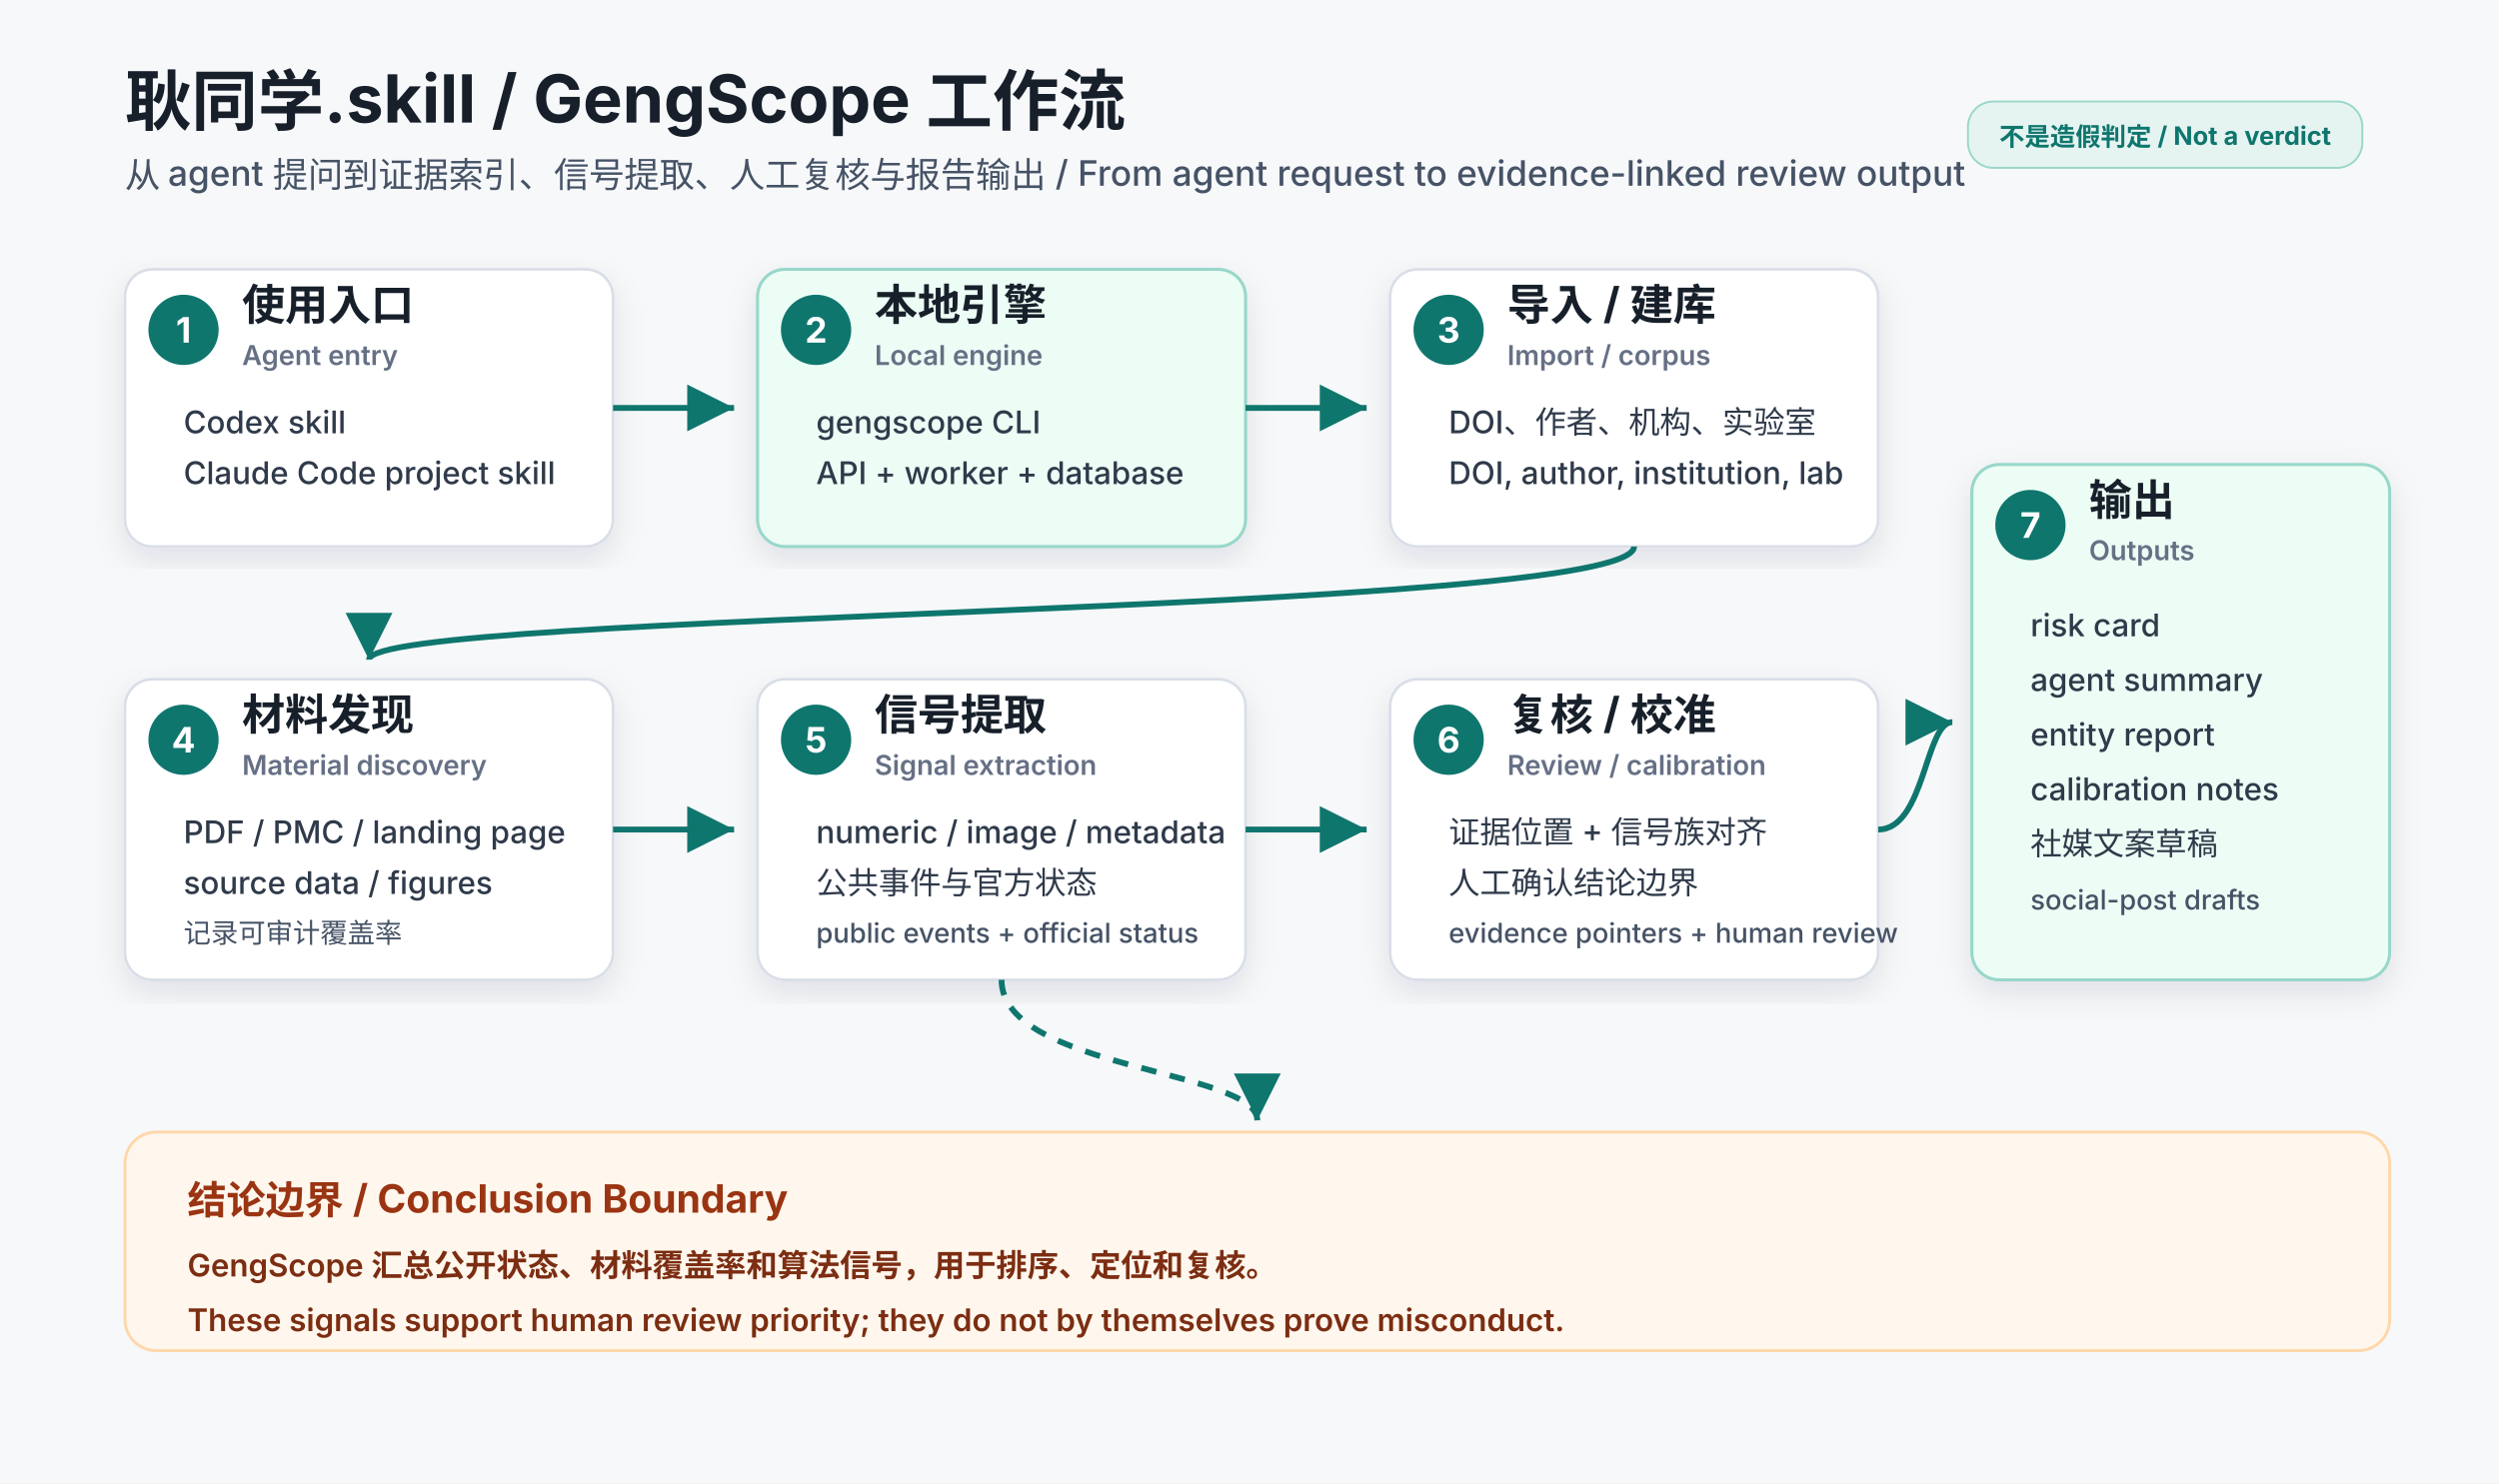
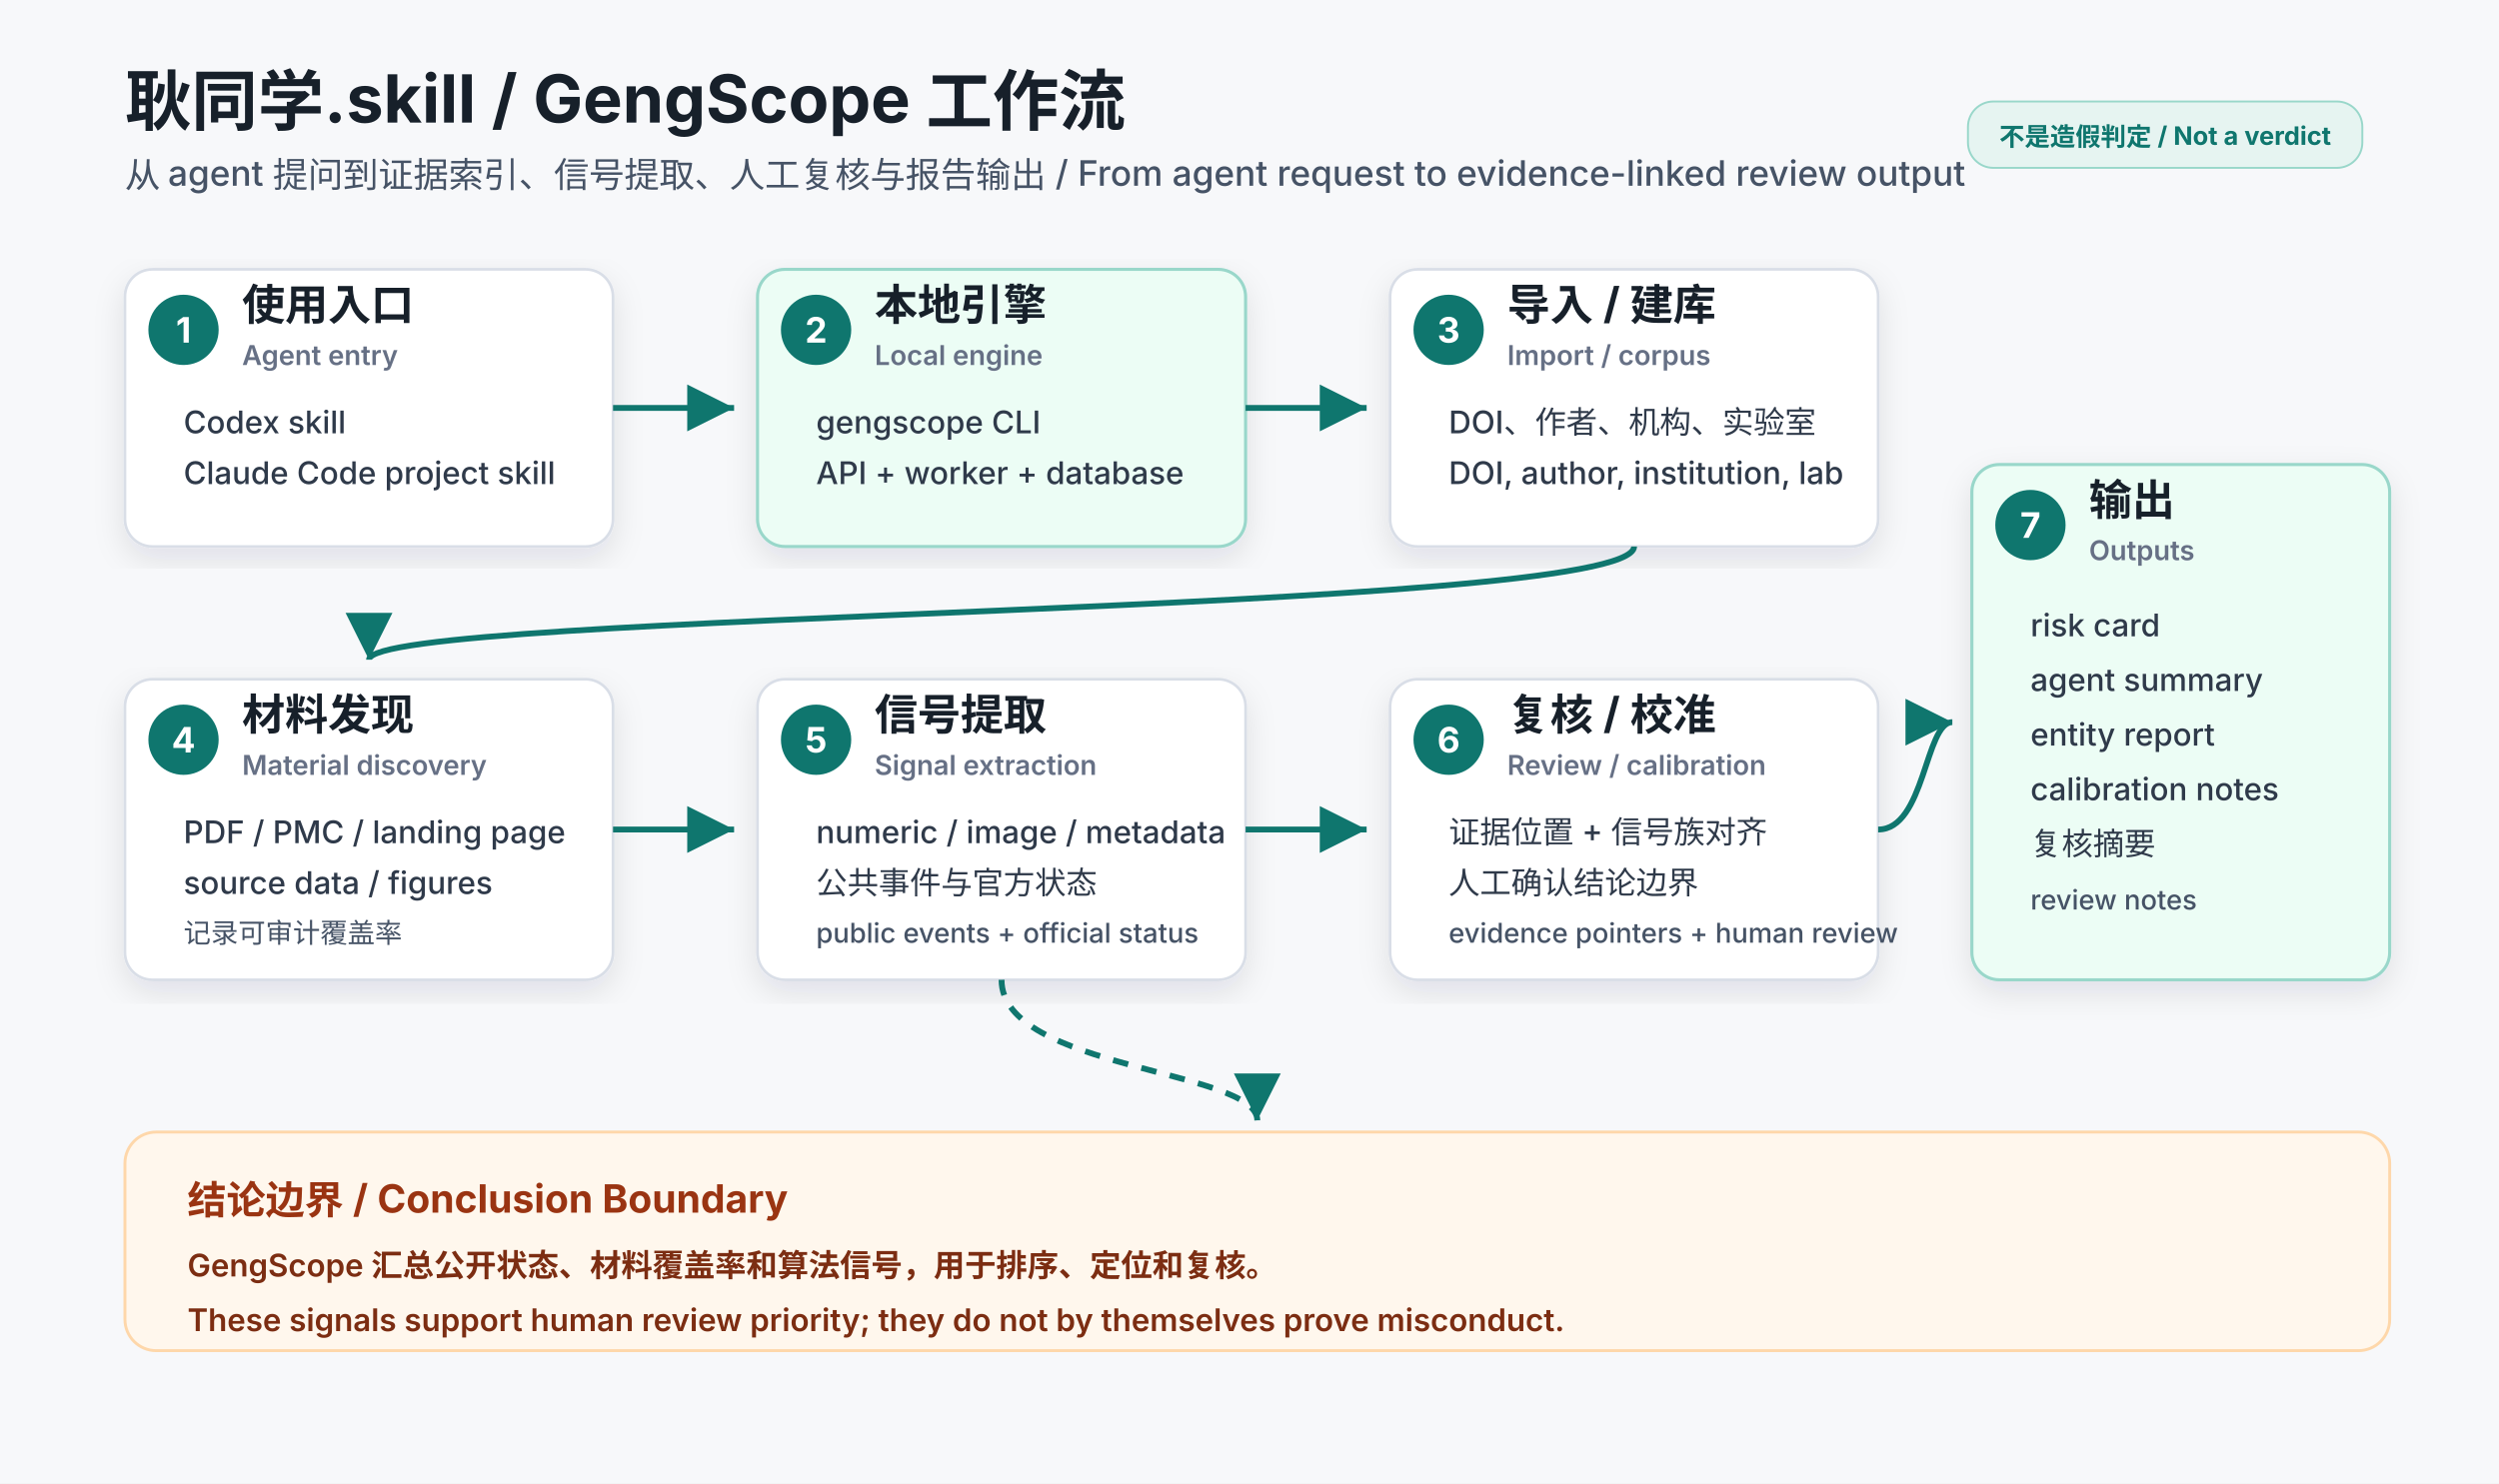
<svg xmlns="http://www.w3.org/2000/svg" width="1280" height="760" viewBox="0 0 1280 760" role="img" aria-labelledby="title desc">
  <defs>
    <marker id="arrow" markerWidth="12" markerHeight="12" refX="10" refY="6" orient="auto" markerUnits="strokeWidth">
      <path d="M2,2 L10,6 L2,10 Z" fill="#0f766e" />
    </marker>
    <filter id="shadow" x="-8%" y="-8%" width="116%" height="116%">
      <feDropShadow dx="0" dy="6" stdDeviation="8" flood-color="#0f172a" flood-opacity="0.10" />
    </filter>
    <style>
      .bg { fill: #f7f8fa; }
      .title { font: 700 34px -apple-system, BlinkMacSystemFont, "Segoe UI", sans-serif; fill: #17202a; }
      .subtitle { font: 500 18px -apple-system, BlinkMacSystemFont, "Segoe UI", sans-serif; fill: #465366; }
      .card { fill: #ffffff; stroke: #d9dee7; stroke-width: 1.4; rx: 14; filter: url(#shadow); }
      .card-strong { fill: #ecfdf5; stroke: #99d7ca; stroke-width: 1.6; rx: 14; filter: url(#shadow); }
      .num { fill: #0f766e; }
      .num-text { font: 700 18px -apple-system, BlinkMacSystemFont, "Segoe UI", sans-serif; fill: #ffffff; text-anchor: middle; dominant-baseline: central; }
      .h { font: 700 22px -apple-system, BlinkMacSystemFont, "Segoe UI", sans-serif; fill: #17202a; }
      .en { font: 600 14px -apple-system, BlinkMacSystemFont, "Segoe UI", sans-serif; fill: #667085; }
      .body { font: 500 16px -apple-system, BlinkMacSystemFont, "Segoe UI", sans-serif; fill: #2f3a4a; }
      .small { font: 500 14px -apple-system, BlinkMacSystemFont, "Segoe UI", sans-serif; fill: #465366; }
      .arrow { stroke: #0f766e; stroke-width: 3; fill: none; marker-end: url(#arrow); }
      .dashed { stroke-dasharray: 8 7; }
      .boundary { fill: #fff7ed; stroke: #fed7aa; stroke-width: 1.5; rx: 16; }
      .boundary-title { font: 700 20px -apple-system, BlinkMacSystemFont, "Segoe UI", sans-serif; fill: #9a3412; }
      .boundary-body { font: 600 16px -apple-system, BlinkMacSystemFont, "Segoe UI", sans-serif; fill: #7c2d12; }
      .pill { fill: #e6f4f1; stroke: #99d7ca; rx: 13; }
      .pill-text { font: 700 13px -apple-system, BlinkMacSystemFont, "Segoe UI", sans-serif; fill: #0f766e; text-anchor: middle; dominant-baseline: central; }
    </style>
  </defs>
  <rect class="bg" x="0" y="0" width="1280" height="760" />
  <text class="title" x="64" y="64">耿同学.skill / GengScope 工作流</text>
  <text class="subtitle" x="64" y="96">从 agent 提问到证据索引、信号提取、人工复核与报告输出 / From agent request to evidence-linked review output</text>
  <rect class="pill" x="1008" y="52" width="202" height="34" />
  <text class="pill-text" x="1109" y="69">不是造假判定 / Not a verdict</text>
  <rect class="card" x="64" y="138" width="250" height="142" />
  <circle class="num" cx="94" cy="169" r="18" />
  <text class="num-text" x="94" y="169">1</text>
  <text class="h" x="124" y="164">使用入口</text>
  <text class="en" x="124" y="187">Agent entry</text>
  <text class="body" x="94" y="222">Codex skill</text>
  <text class="body" x="94" y="248">Claude Code project skill</text>
  <rect class="card-strong" x="388" y="138" width="250" height="142" />
  <circle class="num" cx="418" cy="169" r="18" />
  <text class="num-text" x="418" y="169">2</text>
  <text class="h" x="448" y="164">本地引擎</text>
  <text class="en" x="448" y="187">Local engine</text>
  <text class="body" x="418" y="222">gengscope CLI</text>
  <text class="body" x="418" y="248">API + worker + database</text>
  <rect class="card" x="712" y="138" width="250" height="142" />
  <circle class="num" cx="742" cy="169" r="18" />
  <text class="num-text" x="742" y="169">3</text>
  <text class="h" x="772" y="164">导入 / 建库</text>
  <text class="en" x="772" y="187">Import / corpus</text>
  <text class="body" x="742" y="222">DOI、作者、机构、实验室</text>
  <text class="body" x="742" y="248">DOI, author, institution, lab</text>
  <path class="arrow" d="M314 209 H376" />
  <path class="arrow" d="M638 209 H700" />
  <rect class="card" x="64" y="348" width="250" height="154" />
  <circle class="num" cx="94" cy="379" r="18" />
  <text class="num-text" x="94" y="379">4</text>
  <text class="h" x="124" y="374">材料发现</text>
  <text class="en" x="124" y="397">Material discovery</text>
  <text class="body" x="94" y="432">PDF / PMC / landing page</text>
  <text class="body" x="94" y="458">source data / figures</text>
  <text class="small" x="94" y="483">记录可审计覆盖率</text>
  <rect class="card" x="388" y="348" width="250" height="154" />
  <circle class="num" cx="418" cy="379" r="18" />
  <text class="num-text" x="418" y="379">5</text>
  <text class="h" x="448" y="374">信号提取</text>
  <text class="en" x="448" y="397">Signal extraction</text>
  <text class="body" x="418" y="432">numeric / image / metadata</text>
  <text class="body" x="418" y="458">公共事件与官方状态</text>
  <text class="small" x="418" y="483">public events + official status</text>
  <rect class="card" x="712" y="348" width="250" height="154" />
  <circle class="num" cx="742" cy="379" r="18" />
  <text class="num-text" x="742" y="379">6</text>
  <text class="h" x="772" y="374">复核 / 校准</text>
  <text class="en" x="772" y="397">Review / calibration</text>
  <text class="body" x="742" y="432">证据位置 + 信号族对齐</text>
  <text class="body" x="742" y="458">人工确认结论边界</text>
  <text class="small" x="742" y="483">evidence pointers + human review</text>
  <path class="arrow" d="M837 280 C837 315 189 313 189 338" />
  <path class="arrow" d="M314 425 H376" />
  <path class="arrow" d="M638 425 H700" />
  <rect class="card-strong" x="1010" y="238" width="214" height="264" />
  <circle class="num" cx="1040" cy="269" r="18" />
  <text class="num-text" x="1040" y="269">7</text>
  <text class="h" x="1070" y="264">输出</text>
  <text class="en" x="1070" y="287">Outputs</text>
  <text class="body" x="1040" y="326">risk card</text>
  <text class="body" x="1040" y="354">agent summary</text>
  <text class="body" x="1040" y="382">entity report</text>
  <text class="body" x="1040" y="410">calibration notes</text>
-   <text class="body" x="1040" y="438">社媒文案草稿</text>
-   <text class="small" x="1040" y="466">social-post drafts</text>
+   <text class="body" x="1040" y="438">复核摘要</text>
+   <text class="small" x="1040" y="466">review notes</text>
  <path class="arrow" d="M962 425 C986 425 986 370 1000 370" />
  <rect class="boundary" x="64" y="580" width="1160" height="112" />
  <text class="boundary-title" x="96" y="622">结论边界 / Conclusion Boundary</text>
  <text class="boundary-body" x="96" y="654">GengScope 汇总公开状态、材料覆盖率和算法信号，用于排序、定位和复核。</text>
  <text class="boundary-body" x="96" y="682">These signals support human review priority; they do not by themselves prove misconduct.</text>
  <path class="arrow dashed" d="M513 502 C513 548 644 548 644 574" />
</svg>
